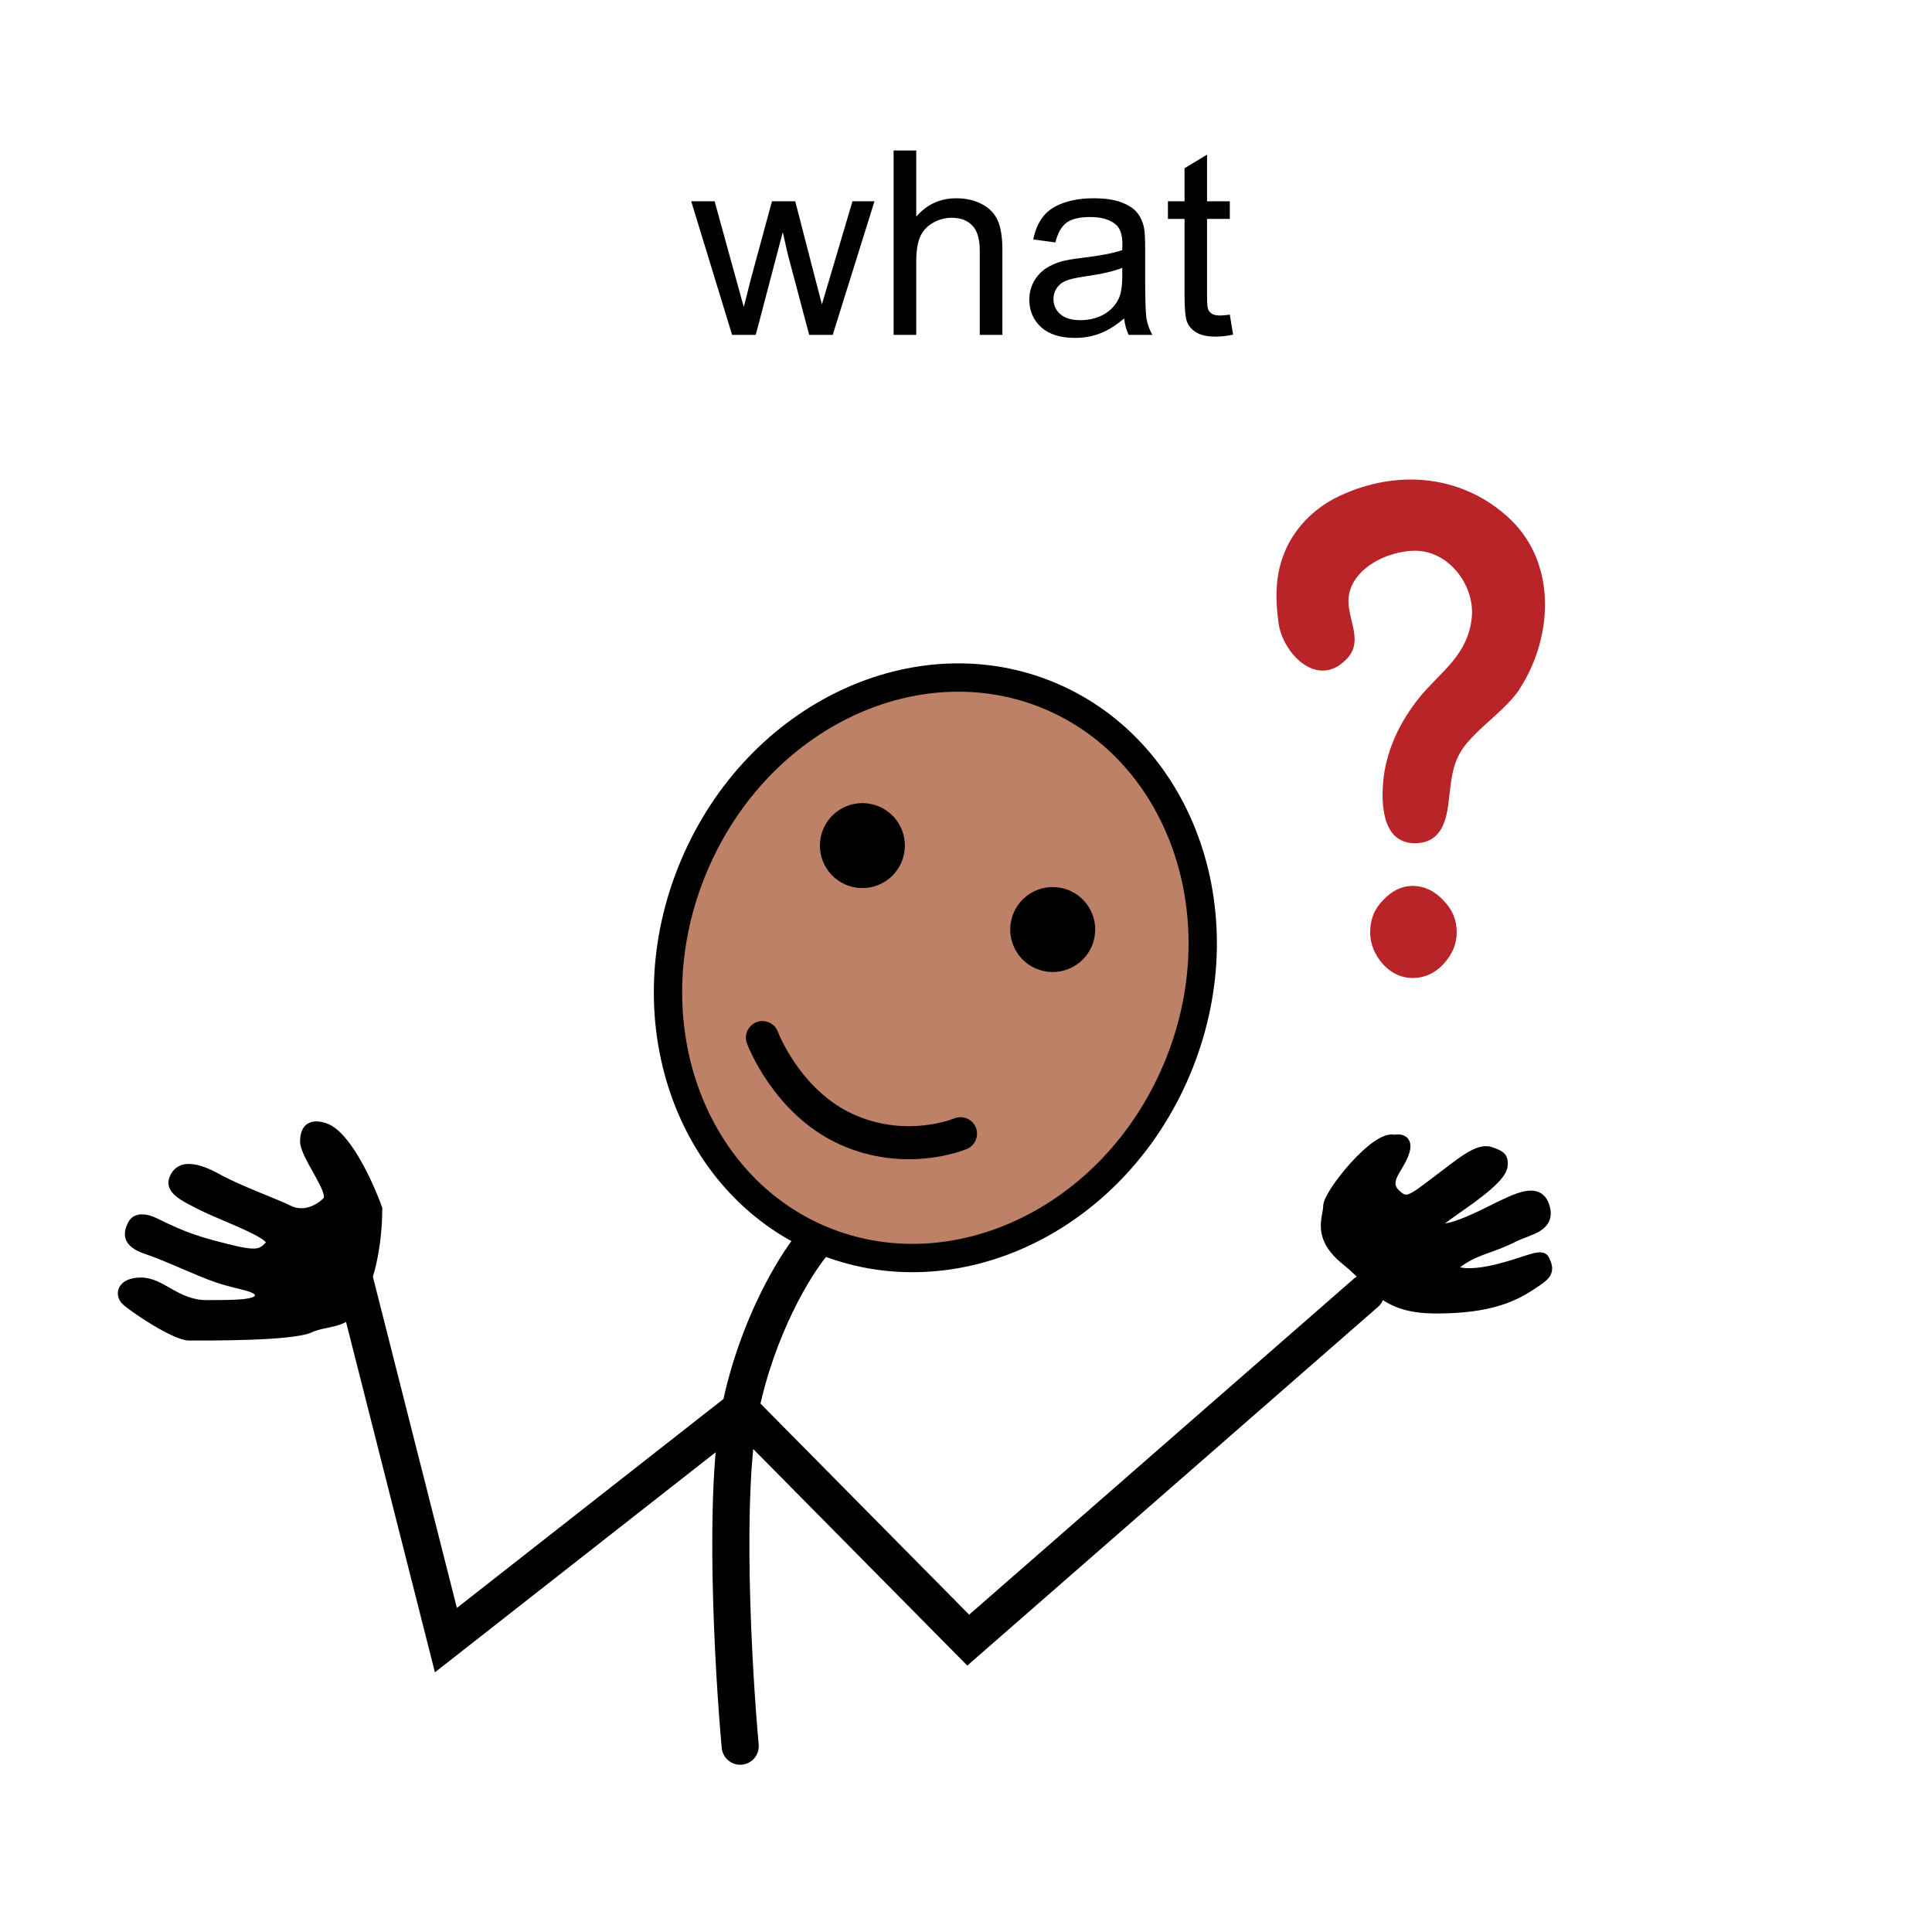
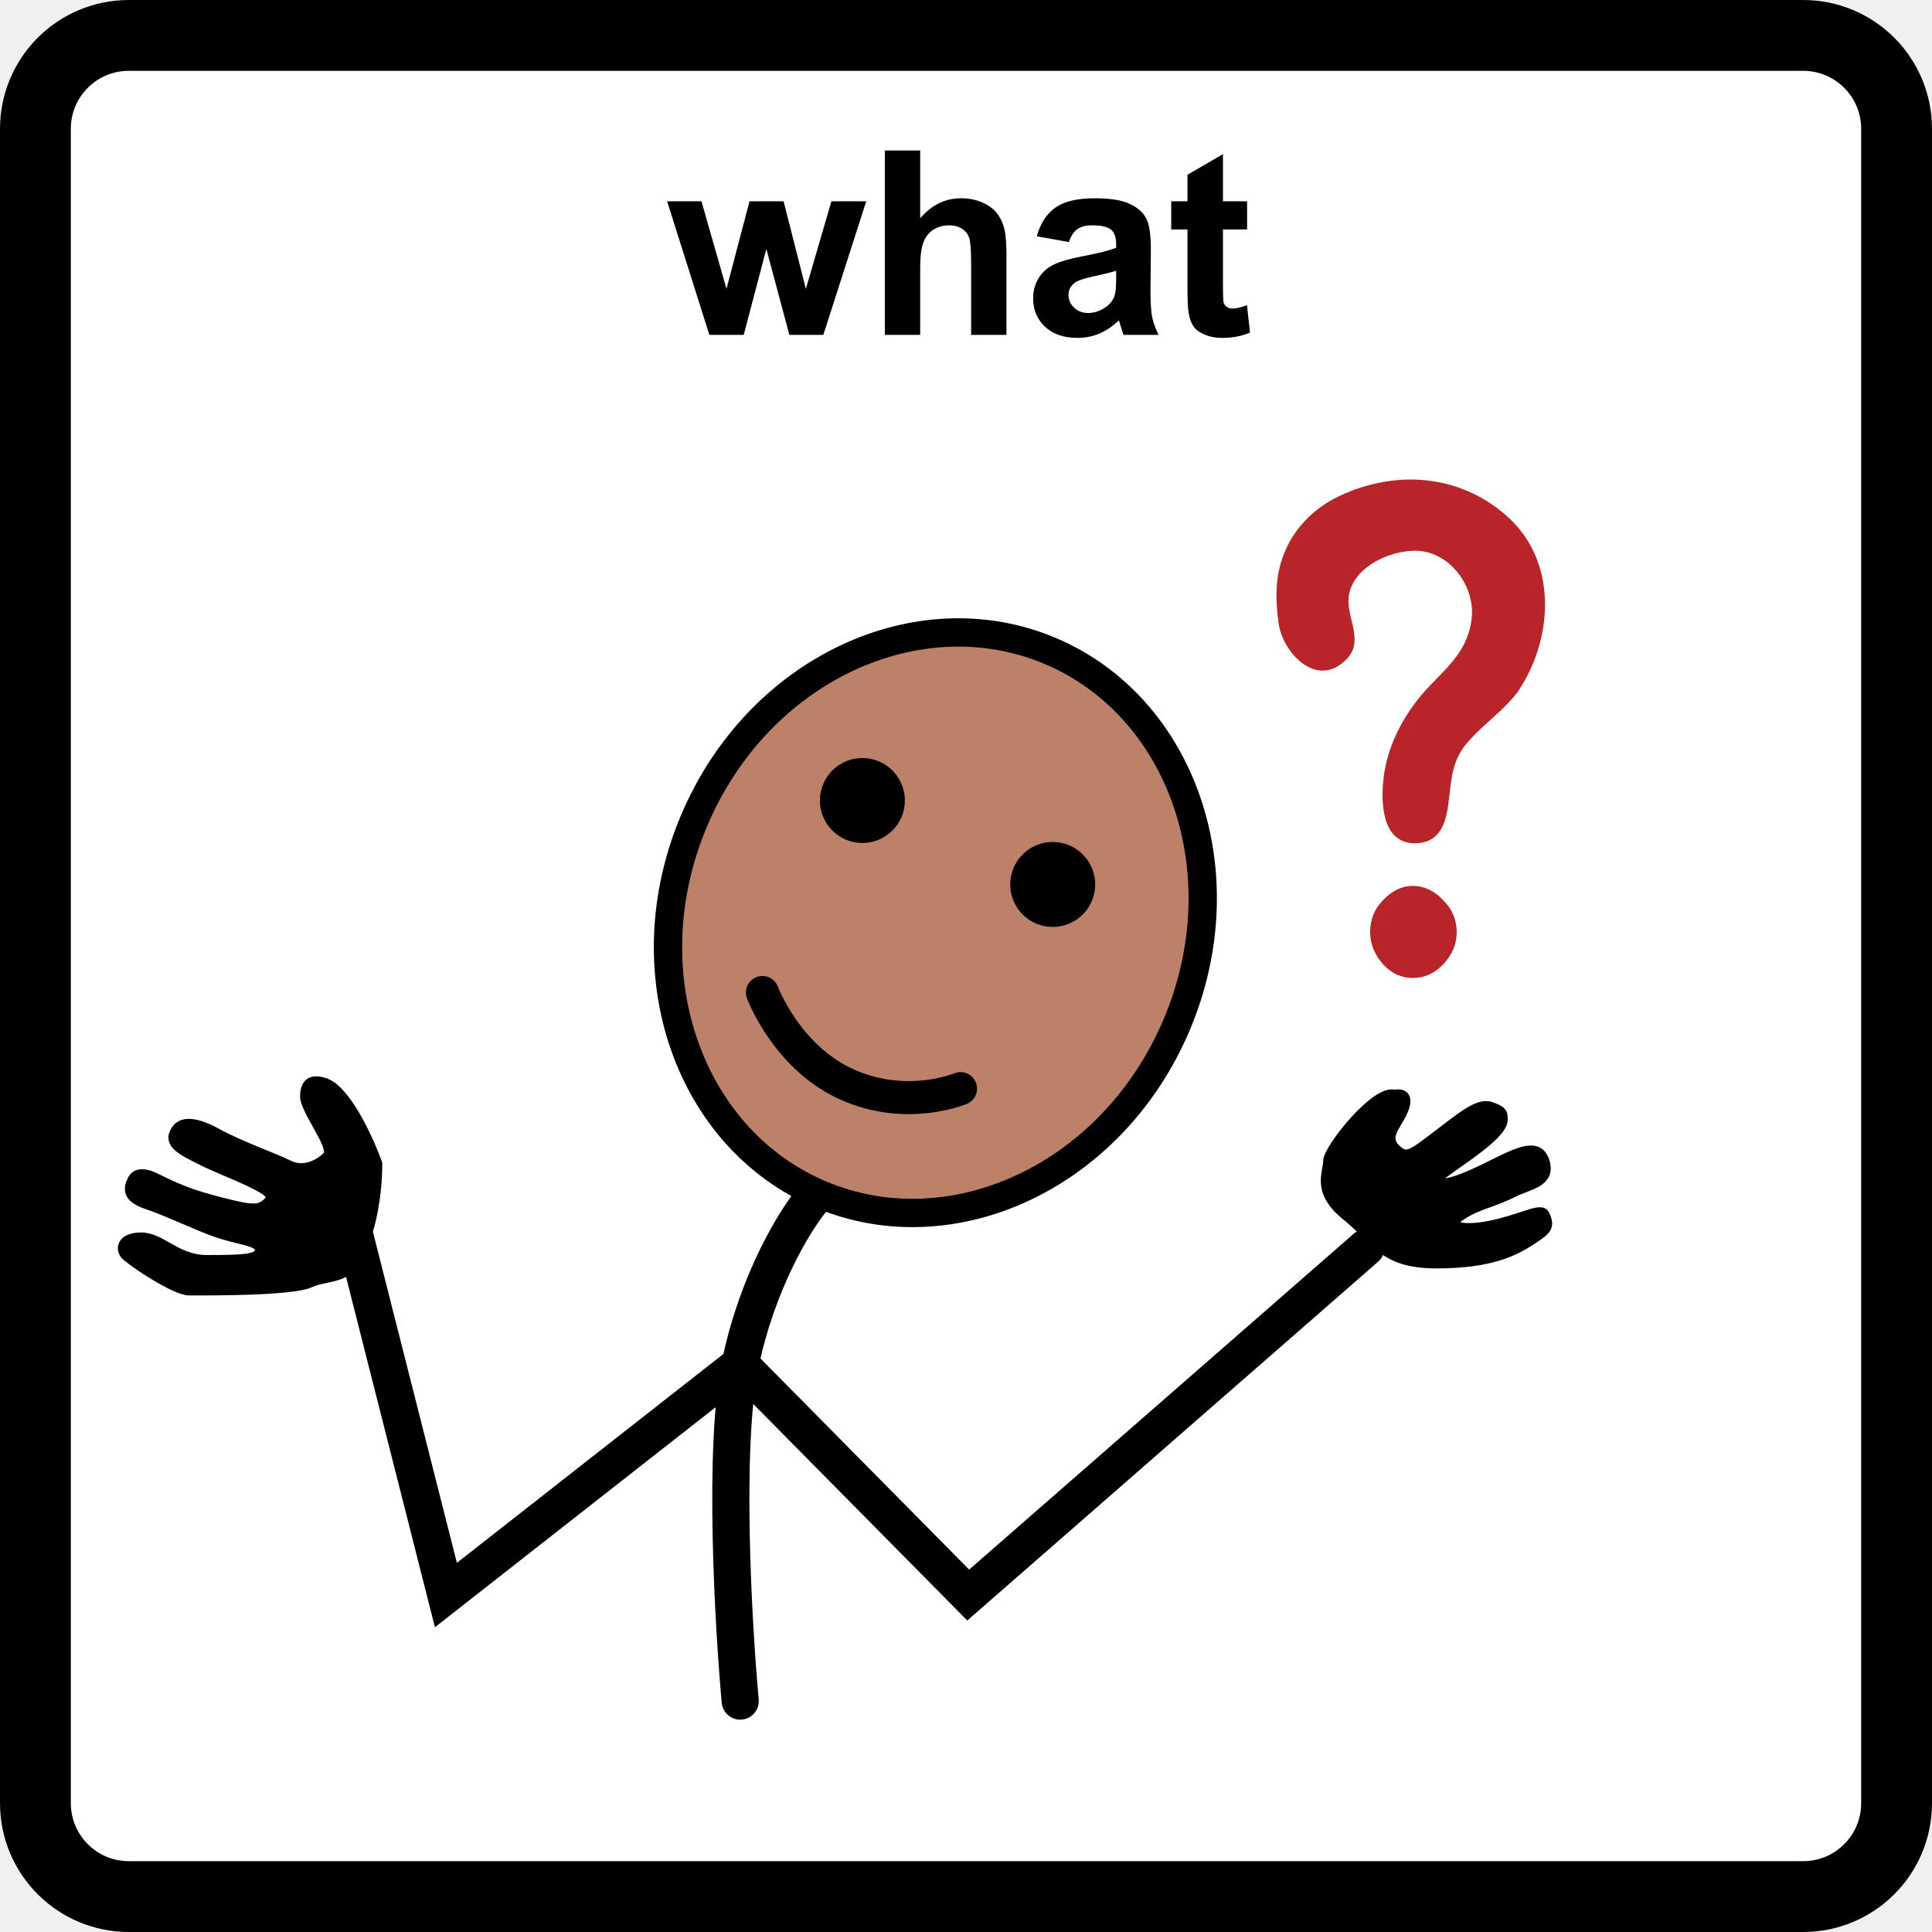
<svg xmlns="http://www.w3.org/2000/svg" width="300" height="300" viewBox="0 0 300 300" fill="none">
-   <g clip-path="url(#clip0_82_1338)">
-     <rect width="300" height="300" fill="white" />
-     <path d="M113.68 52L107.332 31.258H110.965L114.266 43.23L115.496 47.684C115.548 47.462 115.906 46.036 116.57 43.406L119.871 31.258H123.484L126.59 43.289L127.625 47.254L128.816 43.25L132.371 31.258H135.789L129.305 52H125.652L122.352 39.578L121.551 36.043L117.352 52H113.68ZM138.758 52V23.367H142.273V33.641C143.914 31.74 145.984 30.789 148.484 30.789C150.021 30.789 151.355 31.095 152.488 31.707C153.621 32.306 154.428 33.139 154.91 34.207C155.405 35.275 155.652 36.824 155.652 38.855V52H152.137V38.855C152.137 37.098 151.753 35.822 150.984 35.027C150.229 34.22 149.155 33.816 147.762 33.816C146.72 33.816 145.737 34.09 144.812 34.637C143.901 35.171 143.25 35.9 142.859 36.824C142.469 37.749 142.273 39.025 142.273 40.652V52H138.758ZM174.559 49.441C173.257 50.548 172 51.329 170.789 51.785C169.591 52.241 168.302 52.469 166.922 52.469C164.643 52.469 162.892 51.915 161.668 50.809C160.444 49.689 159.832 48.263 159.832 46.531C159.832 45.516 160.06 44.591 160.516 43.758C160.984 42.911 161.59 42.234 162.332 41.727C163.087 41.219 163.934 40.835 164.871 40.574C165.561 40.392 166.603 40.216 167.996 40.047C170.835 39.708 172.924 39.305 174.266 38.836C174.279 38.354 174.285 38.048 174.285 37.918C174.285 36.486 173.953 35.477 173.289 34.891C172.391 34.096 171.056 33.699 169.285 33.699C167.632 33.699 166.408 33.992 165.613 34.578C164.832 35.151 164.253 36.173 163.875 37.645L160.438 37.176C160.75 35.704 161.264 34.52 161.98 33.621C162.697 32.71 163.732 32.013 165.086 31.531C166.44 31.037 168.009 30.789 169.793 30.789C171.564 30.789 173.003 30.997 174.109 31.414C175.216 31.831 176.03 32.358 176.551 32.996C177.072 33.621 177.436 34.415 177.645 35.379C177.762 35.978 177.82 37.059 177.82 38.621V43.309C177.82 46.577 177.892 48.647 178.035 49.52C178.191 50.379 178.491 51.206 178.934 52H175.262C174.897 51.271 174.663 50.418 174.559 49.441ZM174.266 41.59C172.99 42.111 171.076 42.553 168.523 42.918C167.078 43.126 166.056 43.361 165.457 43.621C164.858 43.882 164.396 44.266 164.07 44.773C163.745 45.268 163.582 45.822 163.582 46.434C163.582 47.371 163.934 48.152 164.637 48.777C165.353 49.402 166.395 49.715 167.762 49.715C169.116 49.715 170.32 49.422 171.375 48.836C172.43 48.237 173.204 47.423 173.699 46.395C174.077 45.6 174.266 44.428 174.266 42.879V41.59ZM190.965 48.855L191.473 51.961C190.483 52.169 189.598 52.273 188.816 52.273C187.54 52.273 186.551 52.072 185.848 51.668C185.145 51.264 184.65 50.737 184.363 50.086C184.077 49.422 183.934 48.035 183.934 45.926V33.992H181.355V31.258H183.934V26.121L187.43 24.012V31.258H190.965V33.992H187.43V46.121C187.43 47.124 187.488 47.768 187.605 48.055C187.736 48.341 187.938 48.569 188.211 48.738C188.497 48.908 188.901 48.992 189.422 48.992C189.812 48.992 190.327 48.947 190.965 48.855Z" fill="black" />
-     <path d="M182.704 166.139C172.745 189.659 147.861 201.135 127.381 192.463C106.901 183.792 97.823 157.936 107.782 134.416C117.741 110.896 142.625 99.421 163.105 108.092C183.585 116.764 192.662 142.619 182.704 166.139Z" fill="#BC8166" stroke="black" stroke-width="4.398" />
-     <circle cx="163.465" cy="144.337" r="6.597" transform="rotate(12.4897 163.465 144.337)" fill="black" />
-     <circle cx="133.911" cy="131.303" r="6.597" transform="rotate(12.4897 133.911 131.303)" fill="black" />
-     <path d="M118.388 161.118C118.388 161.118 122.116 171.136 131.452 175.366C140.788 179.597 149.145 176.041 149.145 176.041" stroke="black" stroke-width="5.131" stroke-linecap="round" />
-     <path d="M126.054 193.335C123.446 196.491 117.573 206.015 114.938 218.86M114.938 218.86C112.303 231.705 113.84 259.069 114.938 271.146M114.938 218.86L150.344 254.678L212.098 200.746M114.938 218.86L69.24 254.678L54.83 197.864" stroke="black" stroke-width="5.764" stroke-linecap="round" />
-     <path d="M206.385 187.314C206.385 185.465 213.782 176.218 216.557 177.143C218.406 176.771 218.406 178.067 217.481 179.917C216.557 181.766 214.707 183.615 216.557 185.465C218.406 187.314 219.331 186.39 223.029 183.615C226.728 180.841 229.502 178.375 231.352 178.992C233.201 179.608 233.201 179.917 233.201 180.841L233.201 180.841C233.201 183.615 223.029 189.164 223.029 190.088C223.029 191.013 223.954 191.938 231.352 188.239L231.352 188.239C235.806 186.012 238.749 184.54 239.674 187.314C240.728 190.477 237.39 190.768 235.05 191.938C231.352 193.787 229.502 193.787 226.728 195.636C223.954 197.486 226.728 198.411 231.352 197.486C235.975 196.561 239.212 194.712 239.674 195.636C240.599 197.486 240.001 197.884 237.825 199.335C235.05 201.185 231.352 203.034 223.029 203.034C214.707 203.034 213.782 199.335 209.159 195.636C204.536 191.938 206.385 189.164 206.385 187.314Z" fill="black" stroke="black" stroke-width="1.849" stroke-linecap="round" />
-     <path d="M50.542 174.809C53.893 175.928 57.3 183.113 58.947 187.592C58.947 193.19 57.743 197.786 57.243 198.788C56.127 201.027 56.703 200.41 55.242 203.216C53.827 205.932 50.477 205.455 48.243 206.509C45.383 207.859 31.555 207.744 29.321 207.744C27.087 207.744 20.386 203.266 19.269 202.146C18.152 201.027 18.544 198.788 21.895 198.788C25.245 198.788 27.479 202.289 32.084 202.289C36.552 202.289 40.009 202.277 40.009 201.157C40.009 200.038 37.139 199.907 33.788 198.788C30.61 197.725 25.97 195.429 22.62 194.309C19.269 193.19 19.541 191.458 20.248 190.041C20.954 188.625 22.62 188.755 24.365 189.63C28.832 191.869 31.116 192.524 35.583 193.644C40.04 194.761 40.488 194.311 41.598 193.198L41.607 193.19C42.724 192.07 34.657 189.238 31.363 187.592C28.204 186.012 25.718 184.87 26.835 182.631C27.952 180.392 30.692 180.931 33.788 182.631C37.539 184.689 42.724 186.472 44.957 187.592C47.191 188.711 49.425 187.456 50.542 186.336C51.659 185.217 47.008 179.518 47.008 177.279C47.008 174.775 48.423 174.101 50.542 174.809Z" fill="black" stroke="black" stroke-width="0.823" stroke-linecap="round" />
+   <g clip-path="url(#clip0_82_1323)">
+     <rect width="300" height="300" rx="20" fill="white" />
+     <path d="M110.152 52L103.59 31.258H108.922L112.809 44.852L116.383 31.258H121.676L125.133 44.852L129.098 31.258H134.508L127.848 52H122.574L119 38.66L115.484 52H110.152ZM142.887 23.367V33.895C144.658 31.824 146.773 30.789 149.234 30.789C150.497 30.789 151.637 31.023 152.652 31.492C153.668 31.961 154.43 32.56 154.938 33.289C155.458 34.018 155.81 34.825 155.992 35.711C156.188 36.596 156.285 37.97 156.285 39.832V52H150.797V41.043C150.797 38.868 150.693 37.488 150.484 36.902C150.276 36.316 149.905 35.854 149.371 35.516C148.85 35.164 148.193 34.988 147.398 34.988C146.487 34.988 145.673 35.21 144.957 35.652C144.241 36.095 143.714 36.766 143.375 37.664C143.049 38.55 142.887 39.865 142.887 41.609V52H137.398V23.367H142.887ZM165.973 37.586L160.992 36.688C161.552 34.682 162.516 33.198 163.883 32.234C165.25 31.271 167.281 30.789 169.977 30.789C172.424 30.789 174.247 31.082 175.445 31.668C176.643 32.241 177.483 32.977 177.965 33.875C178.46 34.76 178.707 36.395 178.707 38.777L178.648 45.184C178.648 47.007 178.733 48.354 178.902 49.227C179.085 50.086 179.417 51.01 179.898 52H174.469C174.326 51.635 174.15 51.095 173.941 50.379C173.85 50.053 173.785 49.839 173.746 49.734C172.809 50.646 171.806 51.329 170.738 51.785C169.671 52.241 168.531 52.469 167.32 52.469C165.185 52.469 163.499 51.889 162.262 50.73C161.038 49.572 160.426 48.107 160.426 46.336C160.426 45.164 160.706 44.122 161.266 43.211C161.826 42.286 162.607 41.583 163.609 41.102C164.625 40.607 166.083 40.177 167.984 39.812C170.549 39.331 172.327 38.882 173.316 38.465V37.918C173.316 36.863 173.056 36.115 172.535 35.672C172.014 35.216 171.031 34.988 169.586 34.988C168.609 34.988 167.848 35.184 167.301 35.574C166.754 35.952 166.311 36.622 165.973 37.586ZM173.316 42.039C172.613 42.273 171.5 42.553 169.977 42.879C168.453 43.204 167.457 43.523 166.988 43.836C166.272 44.344 165.914 44.988 165.914 45.77C165.914 46.538 166.201 47.202 166.773 47.762C167.346 48.322 168.076 48.602 168.961 48.602C169.951 48.602 170.895 48.276 171.793 47.625C172.457 47.13 172.893 46.525 173.102 45.809C173.245 45.34 173.316 44.448 173.316 43.133V42.039ZM193.648 31.258V35.633H189.898V43.992C189.898 45.685 189.931 46.675 189.996 46.961C190.074 47.234 190.237 47.462 190.484 47.645C190.745 47.827 191.057 47.918 191.422 47.918C191.93 47.918 192.665 47.742 193.629 47.391L194.098 51.648C192.822 52.195 191.376 52.469 189.762 52.469C188.772 52.469 187.88 52.306 187.086 51.98C186.292 51.642 185.706 51.212 185.328 50.691C184.964 50.158 184.71 49.441 184.566 48.543C184.449 47.905 184.391 46.616 184.391 44.676V35.633H181.871V31.258H184.391V27.137L189.898 23.934V31.258H193.648Z" fill="black" />
+     <path d="M182.704 159.139C172.745 182.659 147.861 194.135 127.381 185.463C106.901 176.792 97.823 150.936 107.782 127.416C117.741 103.896 142.625 92.421 163.105 101.092C183.585 109.764 192.662 135.619 182.704 159.139Z" fill="#BC8166" stroke="black" stroke-width="4.398" />
+     <circle cx="163.465" cy="137.338" r="6.597" transform="rotate(12.4897 163.465 137.338)" fill="black" />
+     <circle cx="133.911" cy="124.303" r="6.597" transform="rotate(12.4897 133.911 124.303)" fill="black" />
+     <path d="M118.388 154.118C118.388 154.118 122.116 164.136 131.452 168.366C140.788 172.597 149.145 169.041 149.145 169.041" stroke="black" stroke-width="5.131" stroke-linecap="round" />
+     <path d="M126.054 186.335C123.446 189.491 117.573 199.015 114.938 211.86M114.938 211.86C112.303 224.705 113.84 252.069 114.938 264.146M114.938 211.86L150.344 247.678L212.098 193.746M114.938 211.86L69.24 247.678L54.83 190.864" stroke="black" stroke-width="5.764" stroke-linecap="round" />
+     <path d="M206.385 180.314C206.385 178.465 213.782 169.218 216.556 170.143C218.406 169.771 218.406 171.067 217.481 172.917C216.556 174.766 214.707 176.615 216.556 178.465C218.406 180.314 219.331 179.39 223.029 176.615C226.728 173.841 229.502 171.375 231.352 171.992C233.201 172.608 233.201 172.917 233.201 173.841L233.201 173.841C233.201 176.615 223.029 182.164 223.029 183.088C223.029 184.013 223.954 184.938 231.352 181.239L231.352 181.239C235.806 179.012 238.749 177.54 239.674 180.314C240.728 183.477 237.39 183.768 235.05 184.938C231.352 186.787 229.502 186.787 226.728 188.636C223.954 190.486 226.728 191.411 231.352 190.486C235.975 189.561 239.212 187.712 239.674 188.636C240.599 190.486 240.001 190.884 237.824 192.335C235.05 194.185 231.352 196.034 223.029 196.034C214.707 196.034 213.782 192.335 209.159 188.636C204.535 184.938 206.385 182.164 206.385 180.314Z" fill="black" stroke="black" stroke-width="1.849" stroke-linecap="round" />
+     <path d="M50.542 167.809C53.893 168.928 57.3 176.113 58.947 180.592C58.947 186.19 57.743 190.786 57.243 191.788C56.127 194.027 56.703 193.41 55.242 196.216C53.827 198.932 50.477 198.455 48.243 199.509C45.383 200.859 31.555 200.744 29.321 200.744C27.087 200.744 20.386 196.266 19.269 195.146C18.152 194.027 18.544 191.788 21.895 191.788C25.245 191.788 27.479 195.289 32.084 195.289C36.552 195.289 40.009 195.277 40.009 194.157C40.009 193.038 37.139 192.907 33.788 191.788C30.61 190.725 25.97 188.429 22.62 187.309C19.269 186.19 19.541 184.458 20.248 183.041C20.954 181.625 22.62 181.755 24.365 182.63C28.832 184.869 31.116 185.524 35.583 186.644C40.04 187.761 40.488 187.311 41.598 186.198L41.607 186.19C42.724 185.07 34.657 182.238 31.363 180.592C28.204 179.012 25.718 177.87 26.835 175.631C27.952 173.392 30.692 173.931 33.788 175.631C37.539 177.689 42.724 179.472 44.957 180.592C47.191 181.711 49.425 180.456 50.542 179.336C51.659 178.217 47.008 172.518 47.008 170.279C47.008 167.775 48.423 167.101 50.542 167.809Z" fill="black" stroke="black" stroke-width="0.823" stroke-linecap="round" />
    <path d="M198.55 96.856C198.07 93.496 197.974 89.944 199.126 86.68C200.566 82.36 203.926 78.904 208.054 76.984C216.694 72.952 226.486 73.624 233.782 79.96C241.846 86.872 241.27 98.776 235.99 106.936C235.99 106.936 235.894 107.032 235.894 107.128C233.782 110.104 230.614 112.216 228.214 114.904C225.43 117.88 225.43 120.664 224.95 124.408C224.566 127.96 223.51 131.032 219.478 130.936C214.198 130.744 214.39 123.64 214.966 119.896C215.734 115.384 217.846 111.352 220.822 107.8C224.086 104.056 227.83 101.56 228.502 96.184C229.174 91.288 225.334 85.816 220.15 85.528C215.542 85.336 209.11 88.504 209.398 93.688C209.59 96.856 211.702 99.928 208.918 102.52C204.406 106.936 199.222 101.368 198.55 96.856ZM226.198 144.76C226.198 146.584 225.526 148.216 224.086 149.752C222.742 151.192 221.11 151.864 219.382 151.864C217.654 151.864 216.118 151.192 214.774 149.752C213.43 148.216 212.758 146.584 212.758 144.76C212.758 142.744 213.43 141.112 214.774 139.768C216.118 138.328 217.654 137.56 219.382 137.56C221.11 137.56 222.742 138.328 224.086 139.768C225.526 141.208 226.198 142.84 226.198 144.76Z" fill="#B92429" />
  </g>
+   <rect x="5.5" y="5.5" width="289" height="289" rx="14.5" stroke="black" stroke-width="11" />
  <defs>
-     <clipPath id="clip0_82_1338">
-       <rect width="300" height="300" fill="white" />
+     <clipPath id="clip0_82_1323">
+       <rect width="300" height="300" rx="20" fill="white" />
    </clipPath>
  </defs>
</svg>
